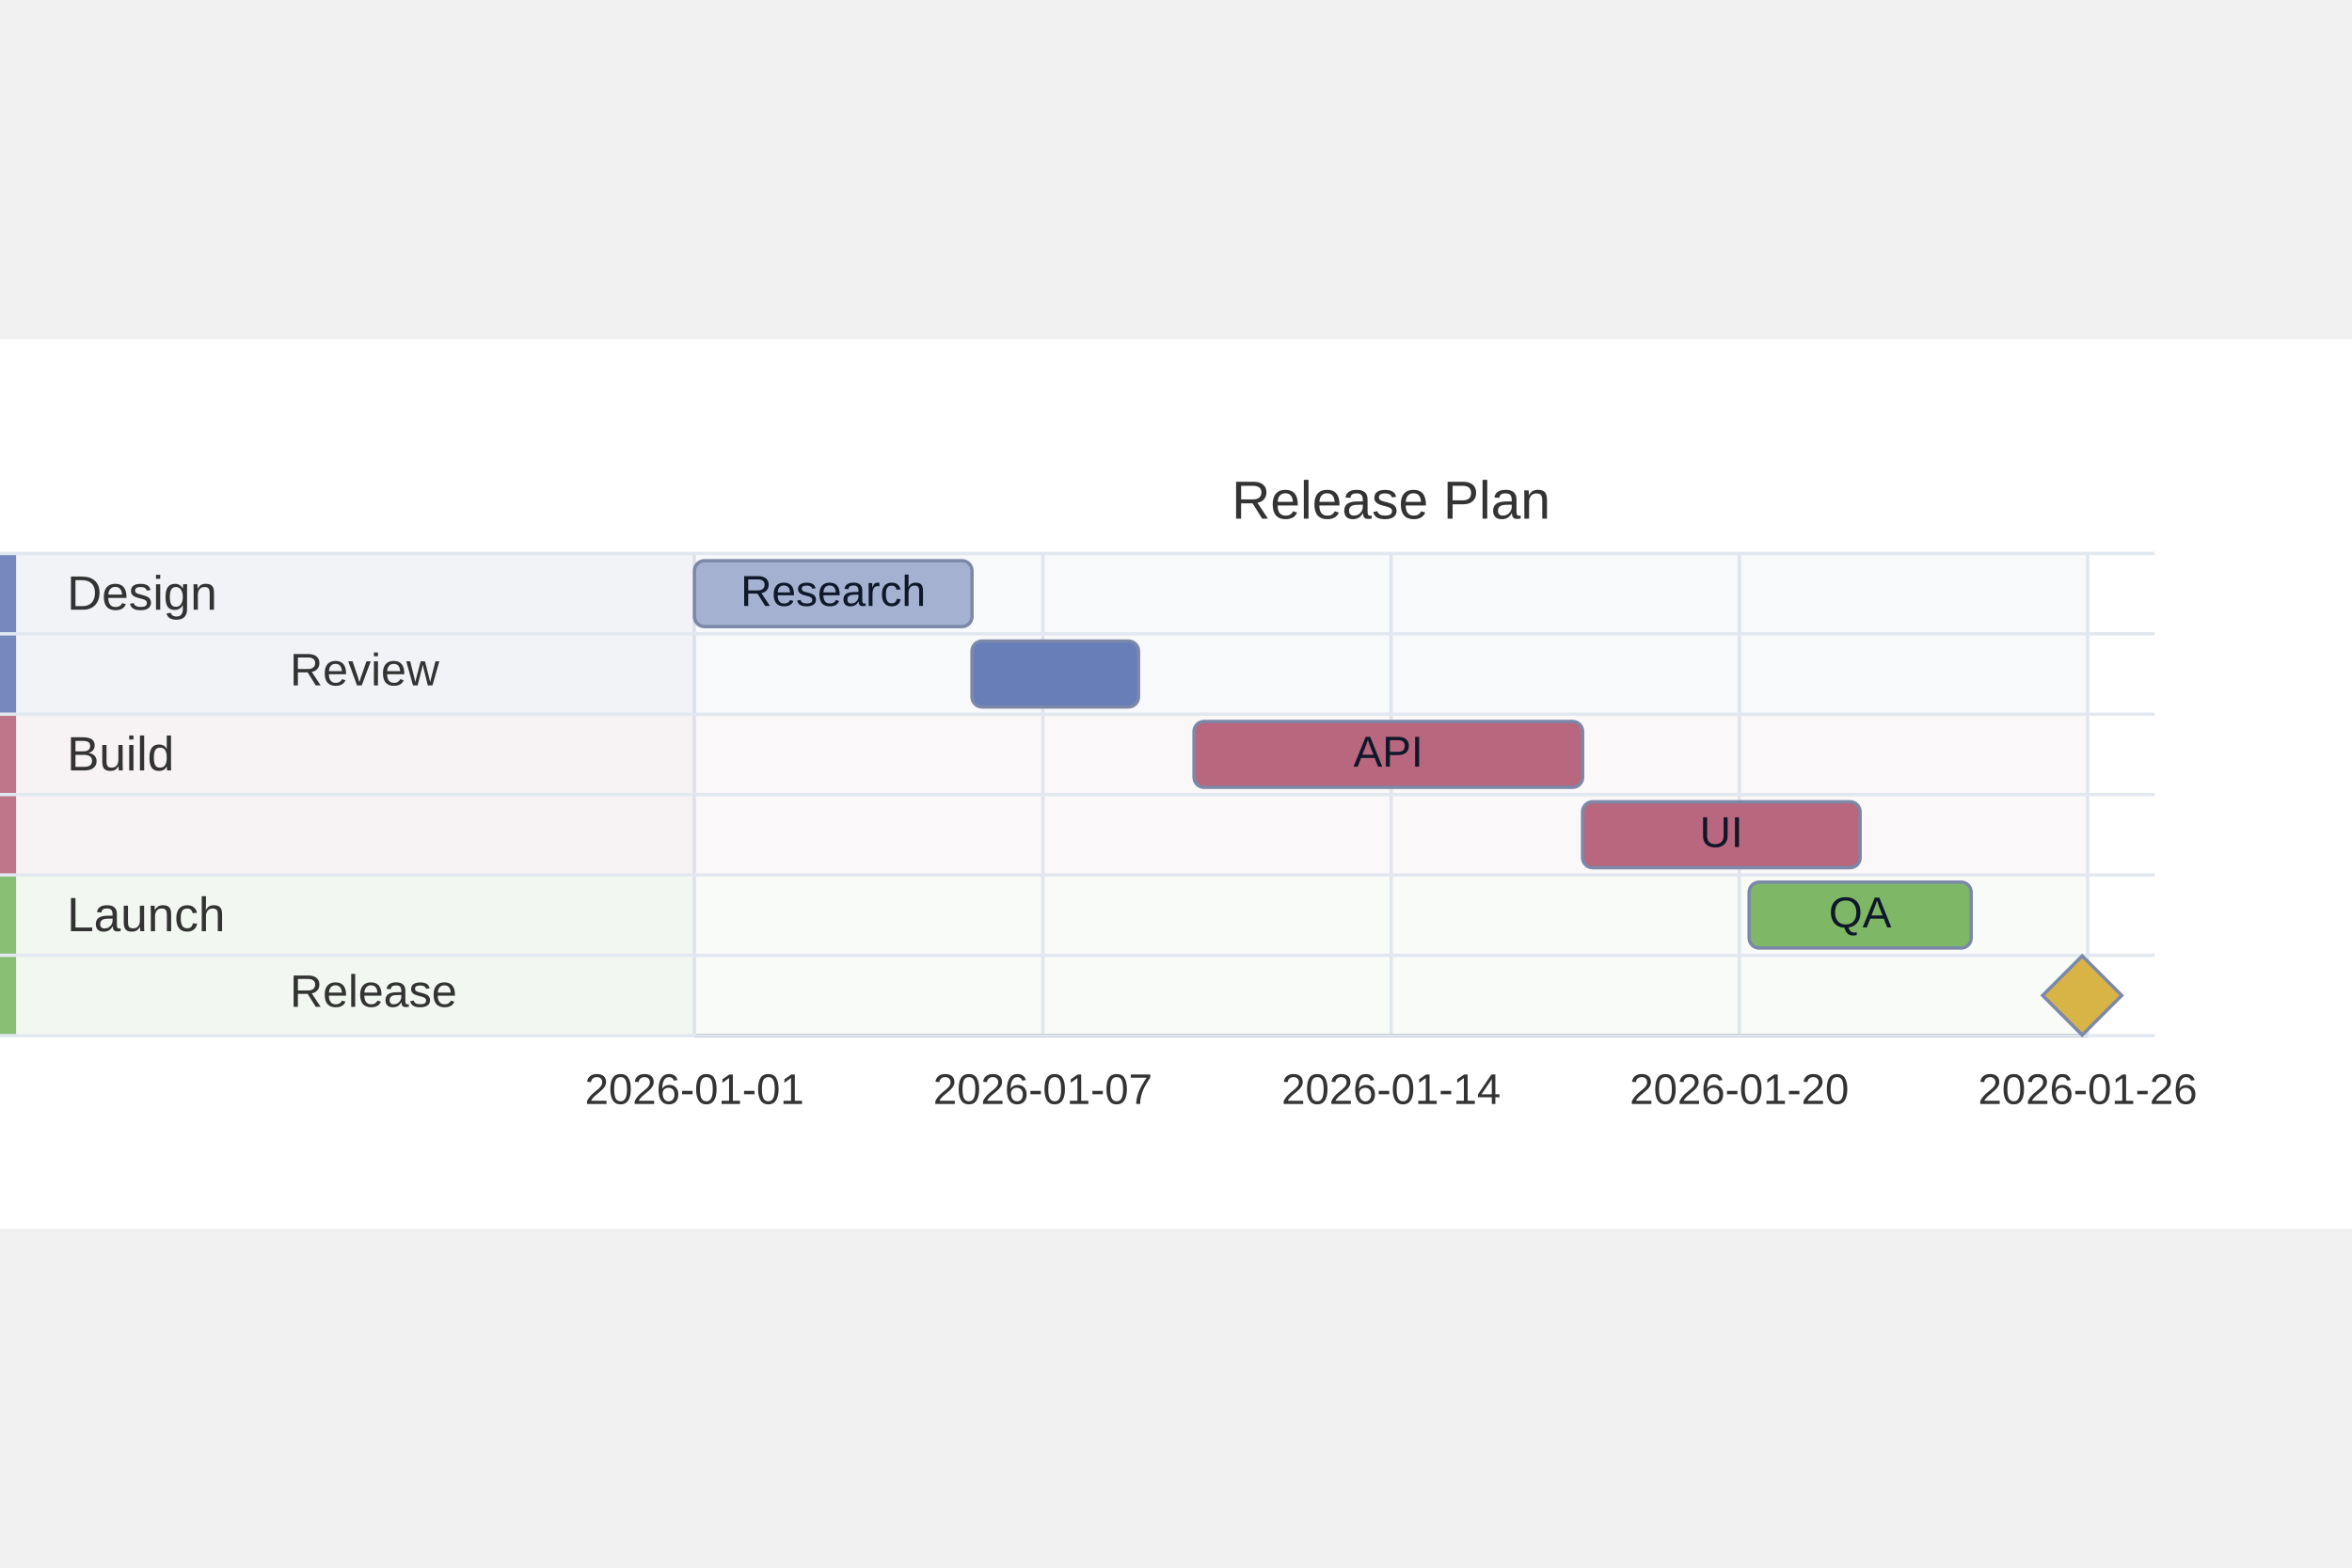
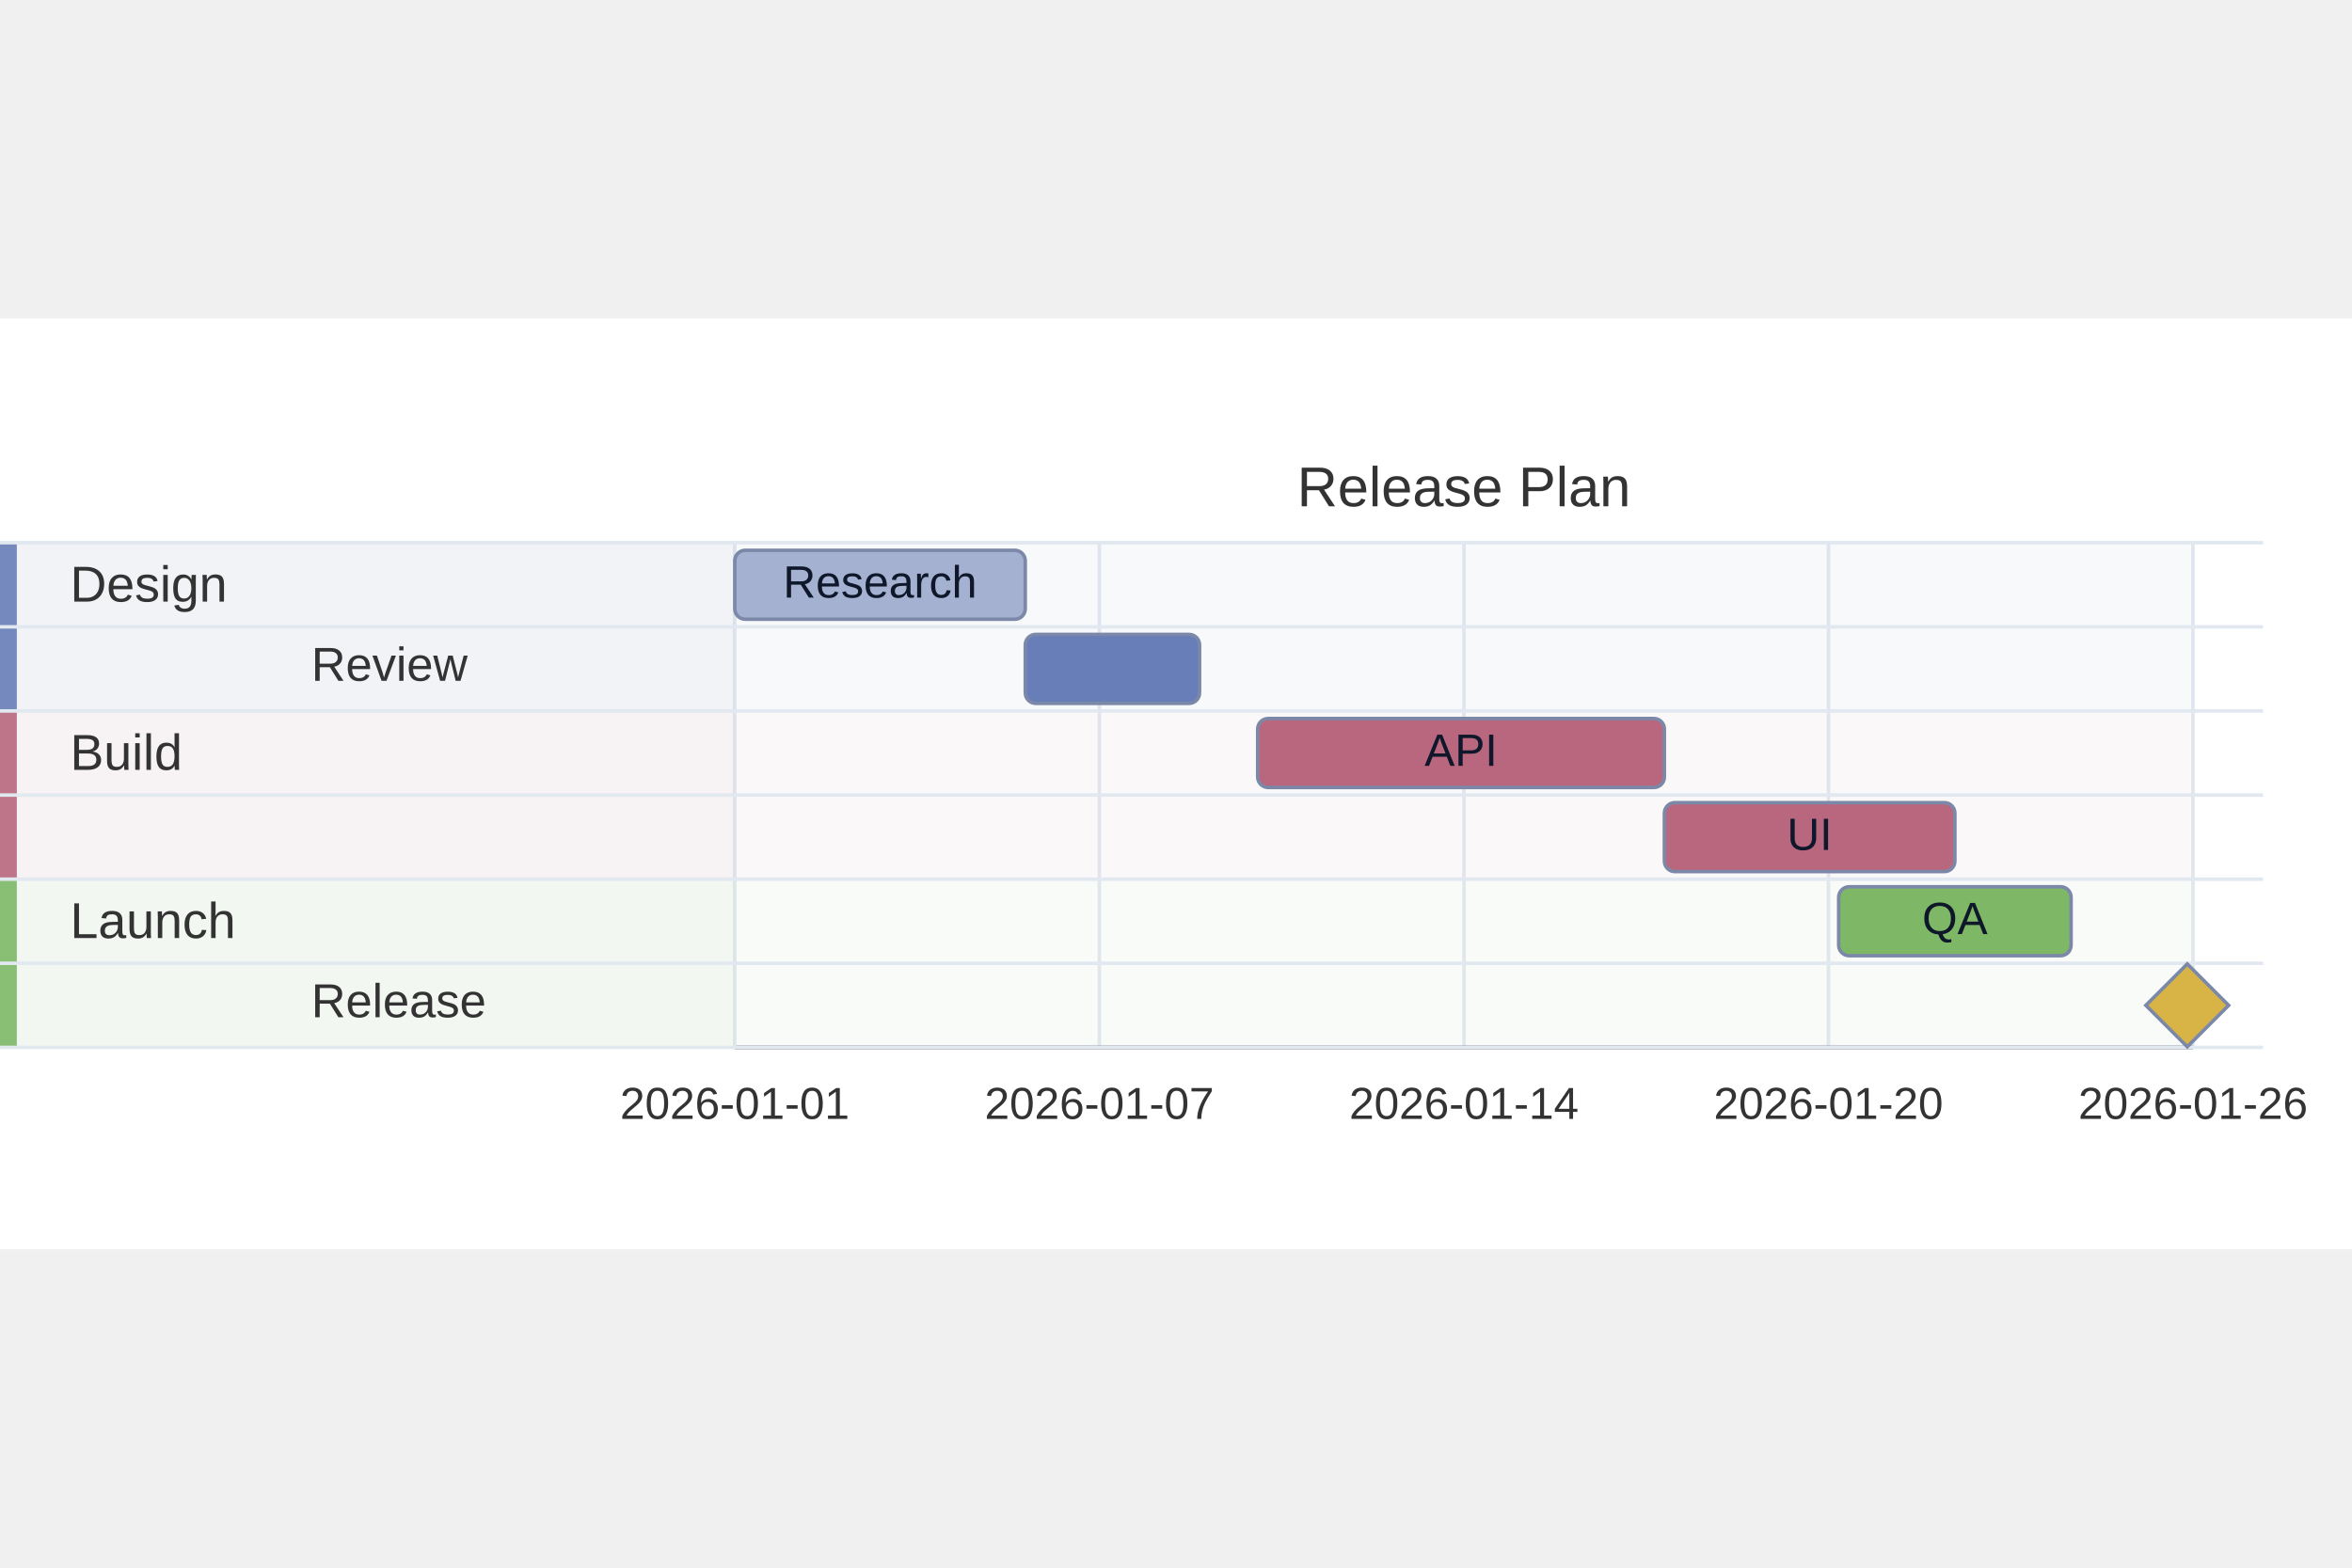
- <svg xmlns="http://www.w3.org/2000/svg" width="1200" height="800" viewBox="0 0 702.278 265.6">
-   <rect x="0" y="0" width="702.278" height="265.6" fill="#FFFFFF" />
+ <svg xmlns="http://www.w3.org/2000/svg" width="1200" height="800" viewBox="0 0 670.956 265.6">
+   <rect x="0" y="0" width="670.956" height="265.6" fill="#FFFFFF" />
  <defs>
    <marker id="arrow-0" viewBox="0 0 10 10" refX="5" refY="5" markerUnits="userSpaceOnUse" markerWidth="8" markerHeight="8" orient="auto">
      <path d="M 0 0 L 10 5 L 0 10 z" fill="#2F3B4D" stroke="#2F3B4D" stroke-width="1" stroke-dasharray="1,0" />
    </marker>
    <marker id="arrow-start-0" viewBox="0 0 10 10" refX="4.5" refY="5" markerUnits="userSpaceOnUse" markerWidth="8" markerHeight="8" orient="auto">
      <path d="M 0 5 L 10 10 L 10 0 z" fill="#2F3B4D" stroke="#2F3B4D" stroke-width="1" stroke-dasharray="1,0" />
    </marker>
  </defs>
-   <text x="415.36" y="53.60" text-anchor="middle" font-family="trebuchet ms,verdana,arial,Noto Color Emoji,Apple Color Emoji,Segoe UI Emoji,sans-serif" font-size="16" fill="#333333">
-     <tspan x="415.36" dy="0.00">Release Plan</tspan>
+   <text x="417.61" y="53.60" text-anchor="middle" font-family="trebuchet ms,verdana,arial,DejaVu Sans,Liberation Sans,sans-serif,Noto Color Emoji,Apple Color Emoji,Segoe UI Emoji" font-size="16" fill="#333333">
+     <tspan x="417.61" dy="0.00">Release Plan</tspan>
  </text>
-   <line x1="207.36" y1="64.00" x2="207.36" y2="208.00" stroke="#E2E8F0" stroke-width="1" />
-   <text x="207.36" y="228.40" text-anchor="middle" font-family="trebuchet ms,verdana,arial,Noto Color Emoji,Apple Color Emoji,Segoe UI Emoji,sans-serif" font-size="12.8" fill="#333">2026-01-01</text>
-   <line x1="311.37" y1="64.00" x2="311.37" y2="208.00" stroke="#E2E8F0" stroke-width="1" />
-   <text x="311.37" y="228.40" text-anchor="middle" font-family="trebuchet ms,verdana,arial,Noto Color Emoji,Apple Color Emoji,Segoe UI Emoji,sans-serif" font-size="12.8" fill="#333">2026-01-07</text>
-   <line x1="415.38" y1="64.00" x2="415.38" y2="208.00" stroke="#E2E8F0" stroke-width="1" />
-   <text x="415.38" y="228.40" text-anchor="middle" font-family="trebuchet ms,verdana,arial,Noto Color Emoji,Apple Color Emoji,Segoe UI Emoji,sans-serif" font-size="12.8" fill="#333">2026-01-14</text>
-   <line x1="519.35" y1="64.00" x2="519.35" y2="208.00" stroke="#E2E8F0" stroke-width="1" />
-   <text x="519.35" y="228.40" text-anchor="middle" font-family="trebuchet ms,verdana,arial,Noto Color Emoji,Apple Color Emoji,Segoe UI Emoji,sans-serif" font-size="12.8" fill="#333">2026-01-20</text>
-   <line x1="623.36" y1="64.00" x2="623.36" y2="208.00" stroke="#E2E8F0" stroke-width="1" />
-   <text x="623.36" y="228.40" text-anchor="middle" font-family="trebuchet ms,verdana,arial,Noto Color Emoji,Apple Color Emoji,Segoe UI Emoji,sans-serif" font-size="12.8" fill="#333">2026-01-26</text>
-   <line x1="207.36" y1="208.00" x2="623.36" y2="208.00" stroke="#2F3B4D" stroke-width="1" />
-   <line x1="207.36" y1="64.00" x2="207.36" y2="208.00" stroke="#E2E8F0" stroke-width="1" />
-   <rect x="0.00" y="64.00" width="207.36" height="48.00" fill="hsl(222.667, 24.899%, 81.271%)" fill-opacity="0.22" stroke="none" />
-   <rect x="207.36" y="64.00" width="416.00" height="48.00" fill="hsl(222.667, 24.899%, 81.271%)" fill-opacity="0.12" stroke="none" />
+   <line x1="209.61" y1="64.00" x2="209.61" y2="208.00" stroke="#E2E8F0" stroke-width="1" />
+   <text x="209.61" y="228.40" text-anchor="middle" font-family="trebuchet ms,verdana,arial,DejaVu Sans,Liberation Sans,sans-serif,Noto Color Emoji,Apple Color Emoji,Segoe UI Emoji" font-size="12.8" fill="#333">2026-01-01</text>
+   <line x1="313.62" y1="64.00" x2="313.62" y2="208.00" stroke="#E2E8F0" stroke-width="1" />
+   <text x="313.62" y="228.40" text-anchor="middle" font-family="trebuchet ms,verdana,arial,DejaVu Sans,Liberation Sans,sans-serif,Noto Color Emoji,Apple Color Emoji,Segoe UI Emoji" font-size="12.8" fill="#333">2026-01-07</text>
+   <line x1="417.63" y1="64.00" x2="417.63" y2="208.00" stroke="#E2E8F0" stroke-width="1" />
+   <text x="417.63" y="228.40" text-anchor="middle" font-family="trebuchet ms,verdana,arial,DejaVu Sans,Liberation Sans,sans-serif,Noto Color Emoji,Apple Color Emoji,Segoe UI Emoji" font-size="12.8" fill="#333">2026-01-14</text>
+   <line x1="521.61" y1="64.00" x2="521.61" y2="208.00" stroke="#E2E8F0" stroke-width="1" />
+   <text x="521.61" y="228.40" text-anchor="middle" font-family="trebuchet ms,verdana,arial,DejaVu Sans,Liberation Sans,sans-serif,Noto Color Emoji,Apple Color Emoji,Segoe UI Emoji" font-size="12.8" fill="#333">2026-01-20</text>
+   <line x1="625.61" y1="64.00" x2="625.61" y2="208.00" stroke="#E2E8F0" stroke-width="1" />
+   <text x="625.61" y="228.40" text-anchor="middle" font-family="trebuchet ms,verdana,arial,DejaVu Sans,Liberation Sans,sans-serif,Noto Color Emoji,Apple Color Emoji,Segoe UI Emoji" font-size="12.8" fill="#333">2026-01-26</text>
+   <line x1="209.61" y1="208.00" x2="625.61" y2="208.00" stroke="#2F3B4D" stroke-width="1" />
+   <line x1="209.61" y1="64.00" x2="209.61" y2="208.00" stroke="#E2E8F0" stroke-width="1" />
+   <rect x="0.00" y="64.00" width="209.61" height="48.00" fill="hsl(222.667, 24.899%, 81.271%)" fill-opacity="0.22" stroke="none" />
+   <rect x="209.61" y="64.00" width="416.00" height="48.00" fill="hsl(222.667, 24.899%, 81.271%)" fill-opacity="0.12" stroke="none" />
  <rect x="0.00" y="64.00" width="4.80" height="48.00" fill="hsl(222.667, 36.329%, 56.235%)" fill-opacity="0.9" stroke="none" />
-   <text x="20.00" y="80.80" text-anchor="start" font-family="trebuchet ms,verdana,arial,Noto Color Emoji,Apple Color Emoji,Segoe UI Emoji,sans-serif" font-size="14.4" fill="#333333">
+   <text x="20.00" y="80.80" text-anchor="start" font-family="trebuchet ms,verdana,arial,DejaVu Sans,Liberation Sans,sans-serif,Noto Color Emoji,Apple Color Emoji,Segoe UI Emoji" font-size="14.4" fill="#333333">
    <tspan x="20.00" dy="0.00">Design</tspan>
  </text>
-   <rect x="0.00" y="112.00" width="207.36" height="48.00" fill="hsl(342.667, 24.899%, 81.271%)" fill-opacity="0.22" stroke="none" />
-   <rect x="207.36" y="112.00" width="416.00" height="48.00" fill="hsl(342.667, 24.899%, 81.271%)" fill-opacity="0.12" stroke="none" />
+   <rect x="0.00" y="112.00" width="209.61" height="48.00" fill="hsl(342.667, 24.899%, 81.271%)" fill-opacity="0.22" stroke="none" />
+   <rect x="209.61" y="112.00" width="416.00" height="48.00" fill="hsl(342.667, 24.899%, 81.271%)" fill-opacity="0.12" stroke="none" />
  <rect x="0.00" y="112.00" width="4.80" height="48.00" fill="hsl(342.667, 36.329%, 56.235%)" fill-opacity="0.9" stroke="none" />
-   <text x="20.00" y="128.80" text-anchor="start" font-family="trebuchet ms,verdana,arial,Noto Color Emoji,Apple Color Emoji,Segoe UI Emoji,sans-serif" font-size="14.4" fill="#333333">
+   <text x="20.00" y="128.80" text-anchor="start" font-family="trebuchet ms,verdana,arial,DejaVu Sans,Liberation Sans,sans-serif,Noto Color Emoji,Apple Color Emoji,Segoe UI Emoji" font-size="14.4" fill="#333333">
    <tspan x="20.00" dy="0.00">Build</tspan>
  </text>
-   <rect x="0.00" y="160.00" width="207.36" height="48.00" fill="hsl(102.667, 24.899%, 81.271%)" fill-opacity="0.22" stroke="none" />
-   <rect x="207.36" y="160.00" width="416.00" height="48.00" fill="hsl(102.667, 24.899%, 81.271%)" fill-opacity="0.12" stroke="none" />
+   <rect x="0.00" y="160.00" width="209.61" height="48.00" fill="hsl(102.667, 24.899%, 81.271%)" fill-opacity="0.22" stroke="none" />
+   <rect x="209.61" y="160.00" width="416.00" height="48.00" fill="hsl(102.667, 24.899%, 81.271%)" fill-opacity="0.12" stroke="none" />
  <rect x="0.00" y="160.00" width="4.80" height="48.00" fill="hsl(102.667, 36.329%, 56.235%)" fill-opacity="0.9" stroke="none" />
-   <text x="20.00" y="176.80" text-anchor="start" font-family="trebuchet ms,verdana,arial,Noto Color Emoji,Apple Color Emoji,Segoe UI Emoji,sans-serif" font-size="14.4" fill="#333333">
+   <text x="20.00" y="176.80" text-anchor="start" font-family="trebuchet ms,verdana,arial,DejaVu Sans,Liberation Sans,sans-serif,Noto Color Emoji,Apple Color Emoji,Segoe UI Emoji" font-size="14.4" fill="#333333">
    <tspan x="20.00" dy="0.00">Launch</tspan>
  </text>
-   <line x1="0.00" y1="64.00" x2="643.36" y2="64.00" stroke="#E2E8F0" stroke-width="1" />
-   <line x1="0.00" y1="88.00" x2="643.36" y2="88.00" stroke="#E2E8F0" stroke-width="1" />
-   <line x1="0.00" y1="112.00" x2="643.36" y2="112.00" stroke="#E2E8F0" stroke-width="1" />
-   <line x1="0.00" y1="136.00" x2="643.36" y2="136.00" stroke="#E2E8F0" stroke-width="1" />
-   <line x1="0.00" y1="160.00" x2="643.36" y2="160.00" stroke="#E2E8F0" stroke-width="1" />
-   <line x1="0.00" y1="184.00" x2="643.36" y2="184.00" stroke="#E2E8F0" stroke-width="1" />
-   <line x1="0.00" y1="208.00" x2="643.36" y2="208.00" stroke="#E2E8F0" stroke-width="1" />
-   <rect x="207.36" y="66.16" width="82.87" height="19.68" rx="3" fill="hsl(222.667, 31.899%, 72.871%)" stroke="#7B88A8" stroke-width="1" />
-   <text x="248.79" y="76.00" text-anchor="middle" dominant-baseline="middle" font-family="trebuchet ms,verdana,arial,Noto Color Emoji,Apple Color Emoji,Segoe UI Emoji,sans-serif" font-size="12.92" fill="#0F172A">Research</text>
-   <rect x="290.23" y="90.16" width="49.72" height="19.68" rx="3" fill="hsl(222.667, 36.329%, 56.235%)" stroke="#7B88A8" stroke-width="1" />
-   <text x="86.56" y="103.40" text-anchor="start" font-family="trebuchet ms,verdana,arial,Noto Color Emoji,Apple Color Emoji,Segoe UI Emoji,sans-serif" font-size="13.6" fill="#333333">
-     <tspan x="86.56" dy="0.00">Review</tspan>
+   <line x1="0.00" y1="64.00" x2="645.61" y2="64.00" stroke="#E2E8F0" stroke-width="1" />
+   <line x1="0.00" y1="88.00" x2="645.61" y2="88.00" stroke="#E2E8F0" stroke-width="1" />
+   <line x1="0.00" y1="112.00" x2="645.61" y2="112.00" stroke="#E2E8F0" stroke-width="1" />
+   <line x1="0.00" y1="136.00" x2="645.61" y2="136.00" stroke="#E2E8F0" stroke-width="1" />
+   <line x1="0.00" y1="160.00" x2="645.61" y2="160.00" stroke="#E2E8F0" stroke-width="1" />
+   <line x1="0.00" y1="184.00" x2="645.61" y2="184.00" stroke="#E2E8F0" stroke-width="1" />
+   <line x1="0.00" y1="208.00" x2="645.61" y2="208.00" stroke="#E2E8F0" stroke-width="1" />
+   <rect x="209.61" y="66.16" width="82.87" height="19.68" rx="3" fill="hsl(222.667, 31.899%, 72.871%)" stroke="#7B88A8" stroke-width="1" />
+   <text x="251.05" y="76.00" text-anchor="middle" dominant-baseline="middle" font-family="trebuchet ms,verdana,arial,DejaVu Sans,Liberation Sans,sans-serif,Noto Color Emoji,Apple Color Emoji,Segoe UI Emoji" font-size="12.92" fill="#0F172A">Research</text>
+   <rect x="292.48" y="90.16" width="49.72" height="19.68" rx="3" fill="hsl(222.667, 36.329%, 56.235%)" stroke="#7B88A8" stroke-width="1" />
+   <text x="88.81" y="103.40" text-anchor="start" font-family="trebuchet ms,verdana,arial,DejaVu Sans,Liberation Sans,sans-serif,Noto Color Emoji,Apple Color Emoji,Segoe UI Emoji" font-size="13.6" fill="#333333">
+     <tspan x="88.81" dy="0.00">Review</tspan>
  </text>
-   <rect x="356.53" y="114.16" width="116.02" height="19.68" rx="3" fill="hsl(342.667, 36.329%, 56.235%)" stroke="#7B88A8" stroke-width="1" />
-   <text x="414.53" y="124.00" text-anchor="middle" dominant-baseline="middle" font-family="trebuchet ms,verdana,arial,Noto Color Emoji,Apple Color Emoji,Segoe UI Emoji,sans-serif" font-size="12.92" fill="#0F172A">API</text>
-   <rect x="472.54" y="138.16" width="82.87" height="19.68" rx="3" fill="hsl(342.667, 36.329%, 56.235%)" stroke="#7B88A8" stroke-width="1" />
-   <text x="513.98" y="148.00" text-anchor="middle" dominant-baseline="middle" font-family="trebuchet ms,verdana,arial,Noto Color Emoji,Apple Color Emoji,Segoe UI Emoji,sans-serif" font-size="12.92" fill="#0F172A">UI</text>
-   <rect x="522.27" y="162.16" width="66.30" height="19.68" rx="3" fill="hsl(102.667, 36.329%, 56.235%)" stroke="#7B88A8" stroke-width="1" />
-   <text x="555.41" y="172.00" text-anchor="middle" dominant-baseline="middle" font-family="trebuchet ms,verdana,arial,Noto Color Emoji,Apple Color Emoji,Segoe UI Emoji,sans-serif" font-size="12.92" fill="#0F172A">QA</text>
-   <polygon points="621.71,184.19 633.52,196.00 621.71,207.81 609.90,196.00" fill="hsl(45, 65%, 56.235%)" stroke="#7B88A8" stroke-width="1" />
-   <text x="86.56" y="199.40" text-anchor="start" font-family="trebuchet ms,verdana,arial,Noto Color Emoji,Apple Color Emoji,Segoe UI Emoji,sans-serif" font-size="13.6" fill="#333333">
-     <tspan x="86.56" dy="0.00">Release</tspan>
+   <rect x="358.78" y="114.16" width="116.02" height="19.68" rx="3" fill="hsl(342.667, 36.329%, 56.235%)" stroke="#7B88A8" stroke-width="1" />
+   <text x="416.79" y="124.00" text-anchor="middle" dominant-baseline="middle" font-family="trebuchet ms,verdana,arial,DejaVu Sans,Liberation Sans,sans-serif,Noto Color Emoji,Apple Color Emoji,Segoe UI Emoji" font-size="12.92" fill="#0F172A">API</text>
+   <rect x="474.80" y="138.16" width="82.87" height="19.68" rx="3" fill="hsl(342.667, 36.329%, 56.235%)" stroke="#7B88A8" stroke-width="1" />
+   <text x="516.23" y="148.00" text-anchor="middle" dominant-baseline="middle" font-family="trebuchet ms,verdana,arial,DejaVu Sans,Liberation Sans,sans-serif,Noto Color Emoji,Apple Color Emoji,Segoe UI Emoji" font-size="12.92" fill="#0F172A">UI</text>
+   <rect x="524.52" y="162.16" width="66.30" height="19.68" rx="3" fill="hsl(102.667, 36.329%, 56.235%)" stroke="#7B88A8" stroke-width="1" />
+   <text x="557.67" y="172.00" text-anchor="middle" dominant-baseline="middle" font-family="trebuchet ms,verdana,arial,DejaVu Sans,Liberation Sans,sans-serif,Noto Color Emoji,Apple Color Emoji,Segoe UI Emoji" font-size="12.92" fill="#0F172A">QA</text>
+   <polygon points="623.96,184.19 635.77,196.00 623.96,207.81 612.15,196.00" fill="hsl(45, 65%, 56.235%)" stroke="#7B88A8" stroke-width="1" />
+   <text x="88.81" y="199.40" text-anchor="start" font-family="trebuchet ms,verdana,arial,DejaVu Sans,Liberation Sans,sans-serif,Noto Color Emoji,Apple Color Emoji,Segoe UI Emoji" font-size="13.6" fill="#333333">
+     <tspan x="88.81" dy="0.00">Release</tspan>
  </text>
</svg>
